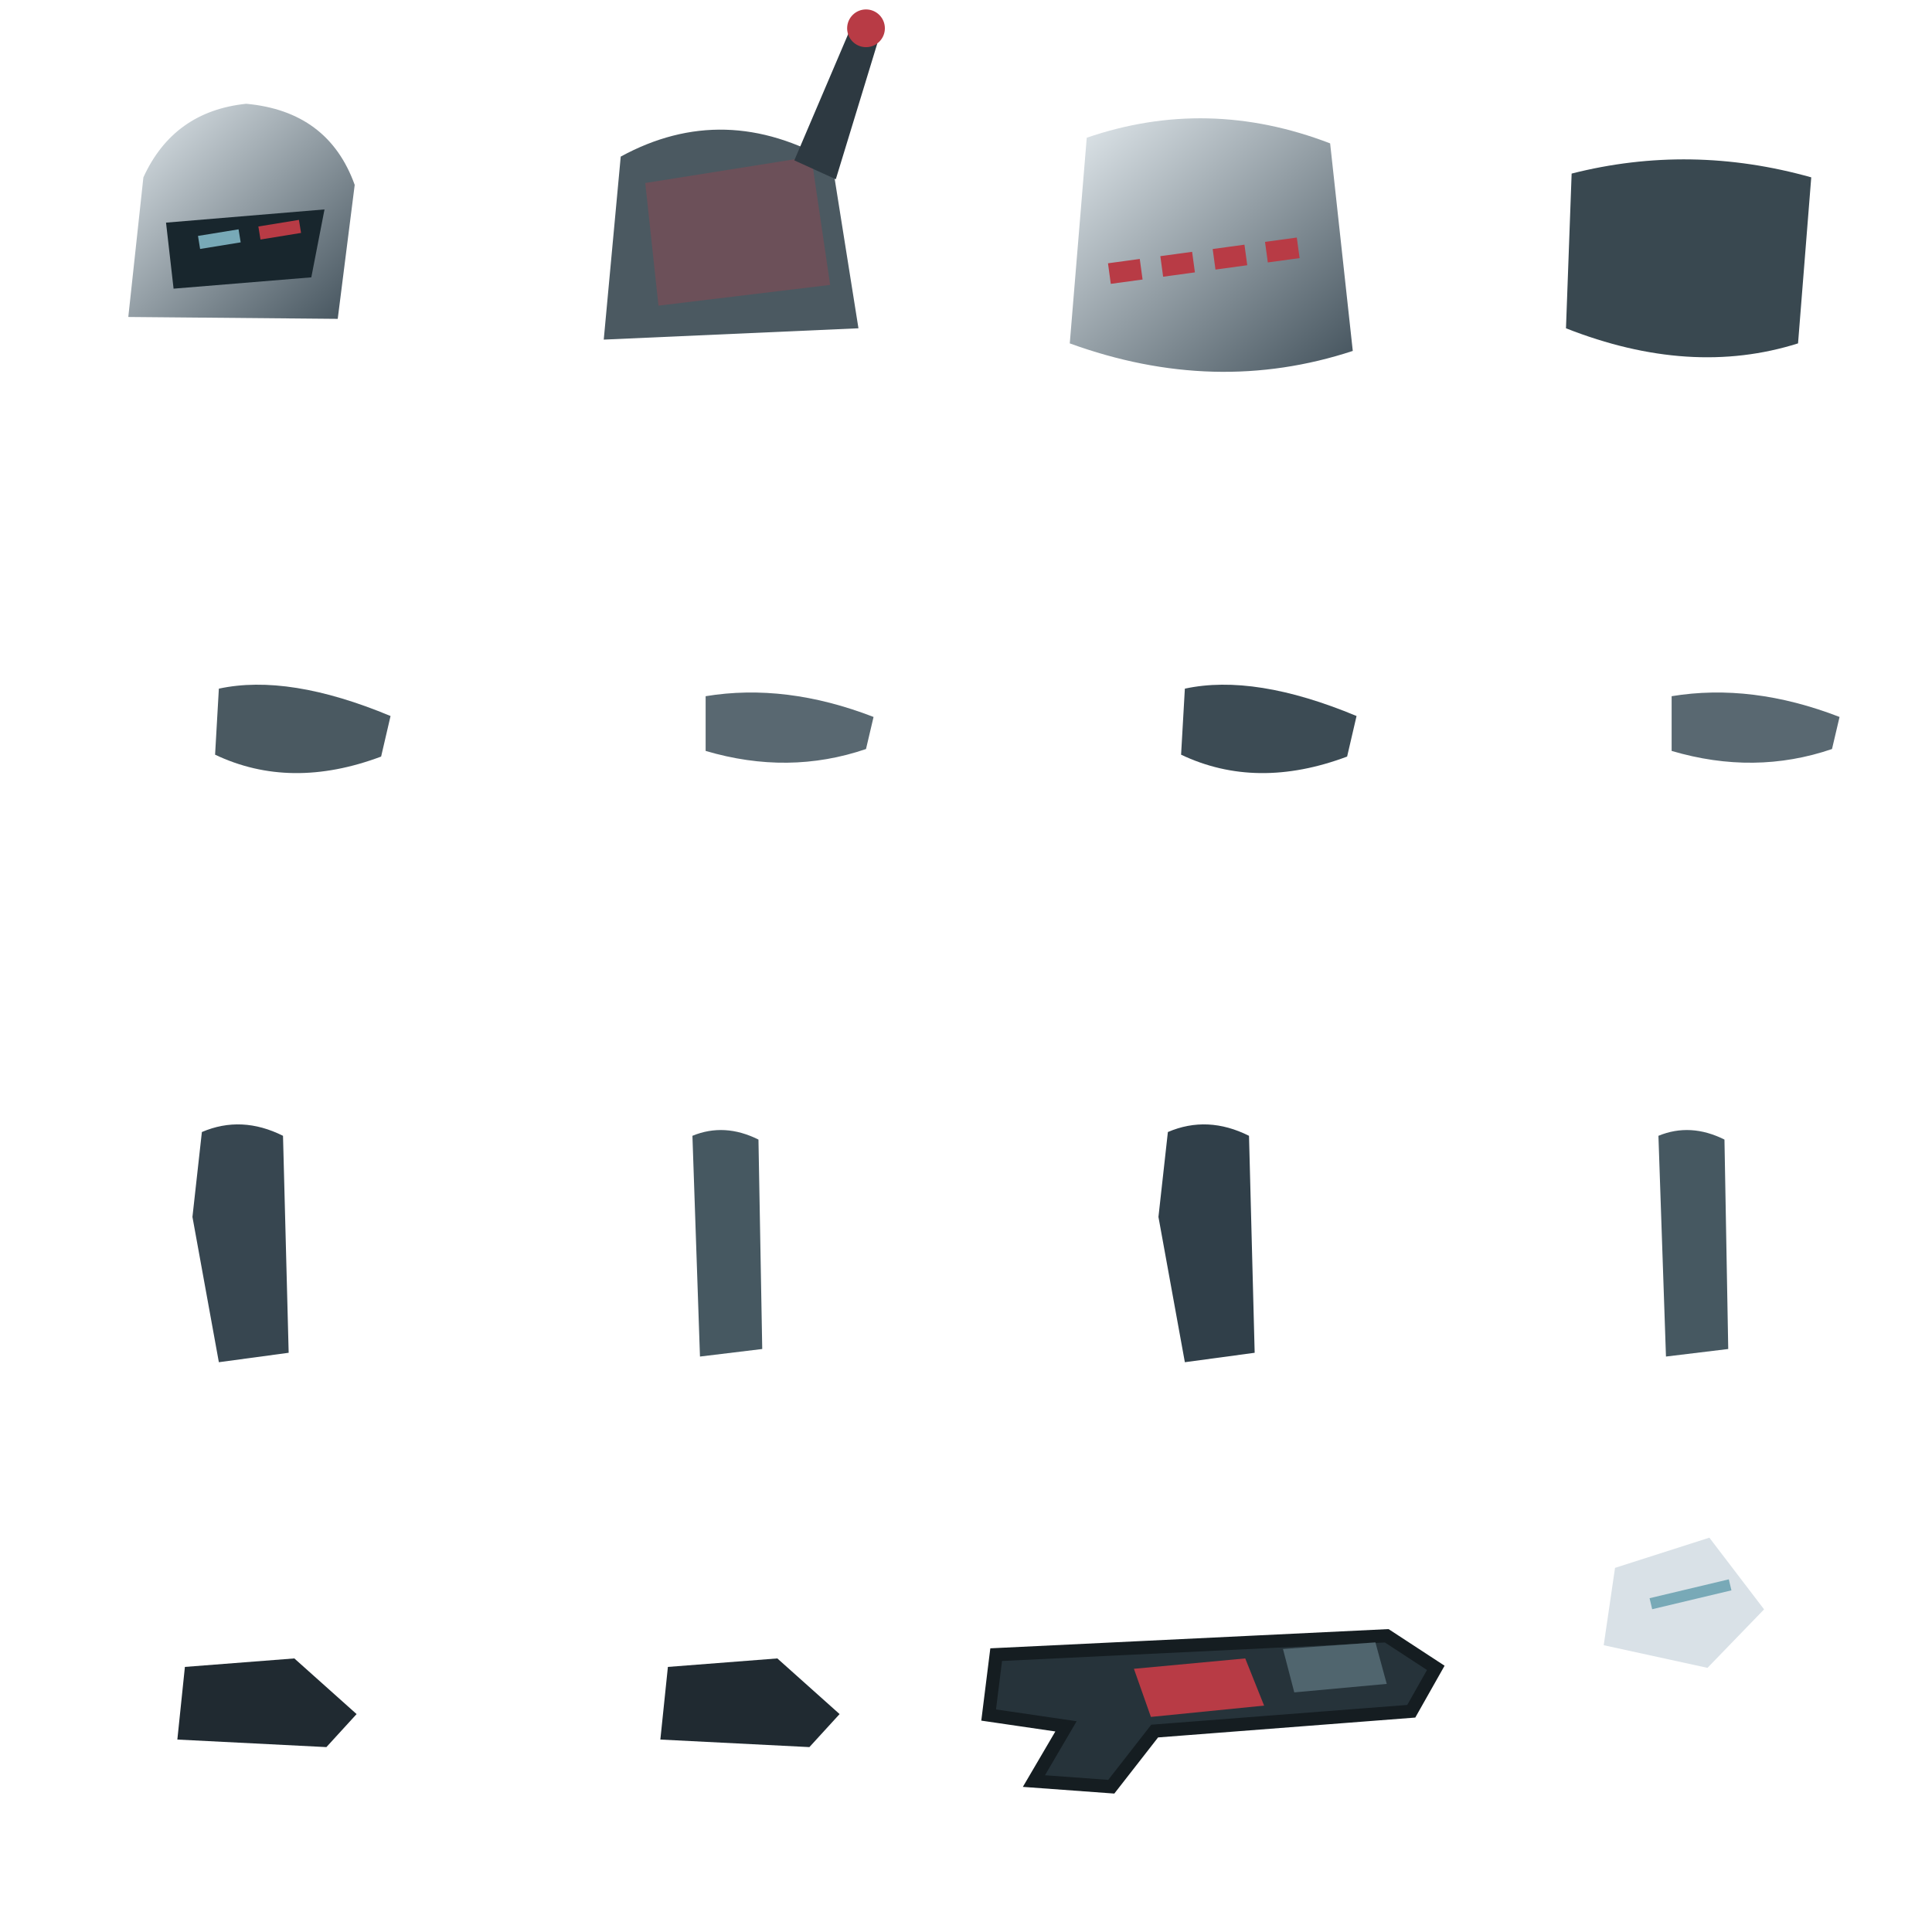
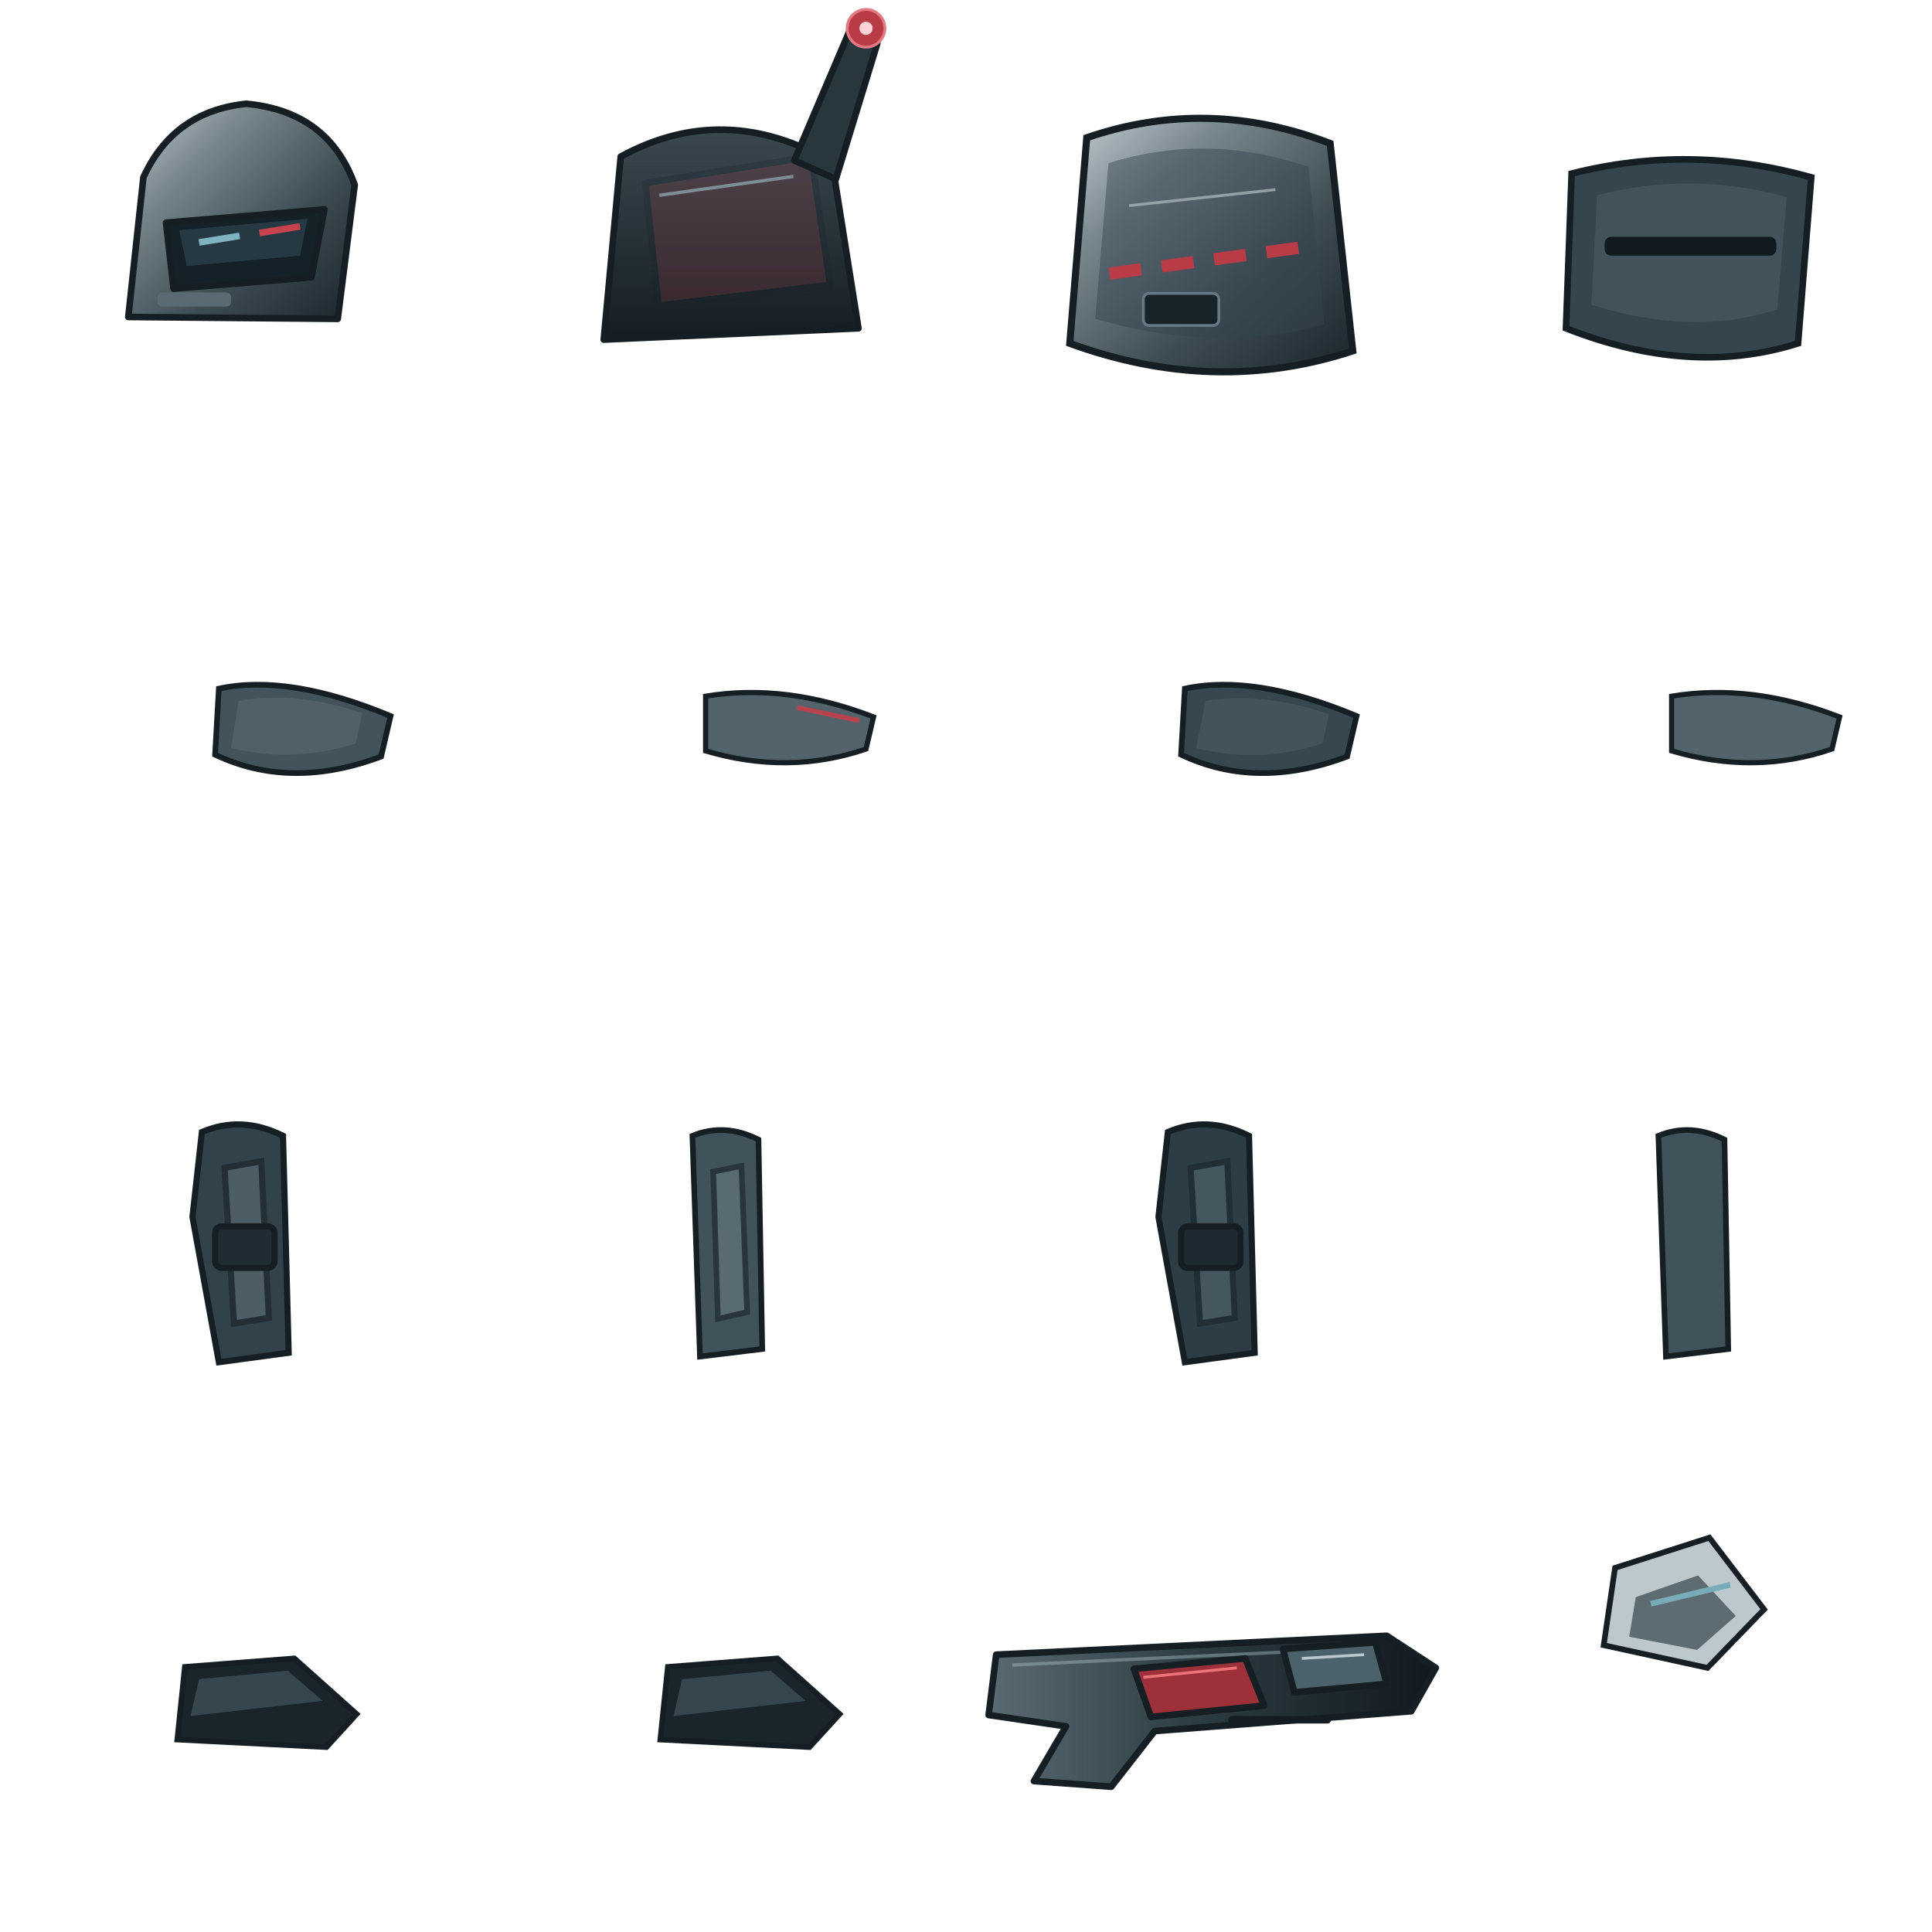
<svg xmlns="http://www.w3.org/2000/svg" width="2048" height="2048" viewBox="0 0 2048 2048">
  <defs>
    <linearGradient id="p" x1="0" y1="0" x2="1" y2="1">
-       <stop stop-color="#e2e9ed" />
-       <stop offset="1" stop-color="#43525c" />
+       <stop stop-color="#c3cdd2" />
+       <stop offset=".28" stop-color="#78868e" />
+       <stop offset=".64" stop-color="#3d4b53" />
+       <stop offset="1" stop-color="#1b262c" />
+     </linearGradient>
+     <linearGradient id="dark" x1="0" y1="0" x2="0" y2="1">
+       <stop stop-color="#3a4850" />
+       <stop offset="1" stop-color="#141d22" />
+     </linearGradient>
+     <linearGradient id="gun" x1="0" y1="0" x2="1" y2="0">
+       <stop stop-color="#596a72" />
+       <stop offset=".48" stop-color="#2c3b42" />
+       <stop offset="1" stop-color="#11191e" />
    </linearGradient>
  </defs>
-   <g transform="translate(256 256)">
+   <g transform="translate(256 256)" stroke="#151e23" stroke-width="7" stroke-linejoin="round">
    <path d="M-120 80 L-104-68 Q-72-138 5-146 Q92-138 120-60 L102 82Z" fill="url(#p)" />
-     <path d="M-80-20 L88-34 L74 38 L-72 50Z" fill="#18262d" />
-     <path d="M-45 1 L-2-6" stroke="#78a9b7" stroke-width="14" />
-     <path d="M19-9 L62-16" stroke="#b83b45" stroke-width="14" />
+     <path d="M-80-20 L88-34 L74 38 L-72 50Z" fill="#142128" />
+     <path d="M-66-12 L70-24 L62 15 L-58 26Z" fill="#263942" stroke="none" />
+     <path d="M-45 1 L-2-6" stroke="#7eb3c1" stroke-width="7" />
+     <path d="M19-9 L62-16" stroke="#c6434d" stroke-width="7" />
+     <rect x="-89" y="54" width="78" height="15" rx="5" fill="#596a72" stroke="none" />
  </g>
-   <g transform="translate(768 256)">
-     <path d="M-110-90 Q0-150 114-84 L142 92 L-128 104Z" fill="#4b5961" />
-     <path d="M-84-62 L92-90 L112 46 L-70 68Z" fill="#b83b45" opacity=".3" />
-     <path d="M74-86 L132-222 L162-210 L118-66Z" fill="#2d3941" />
-     <circle cx="150" cy="-226" r="20" fill="#b83b45" />
+   <g transform="translate(768 256)" stroke="#151e23" stroke-width="7" stroke-linejoin="round">
+     <path d="M-110-90 Q0-150 114-84 L142 92 L-128 104Z" fill="url(#dark)" />
+     <path d="M-84-62 L92-90 L112 46 L-70 68Z" fill="#a73b44" opacity=".22" />
+     <path d="M-69-49 L73-69" stroke="#7d8d95" stroke-width="3.5" />
+     <path d="M74-86 L132-222 L162-210 L118-66Z" fill="#28363d" />
+     <circle cx="150" cy="-226" r="20" fill="#b83b45" stroke="#e17a82" stroke-width="3" />
+     <circle cx="150" cy="-226" r="7" fill="#ffd3d8" stroke="none" />
  </g>
-   <g transform="translate(1280 256)">
+   <g transform="translate(1280 256)" stroke="#151e23" stroke-width="7.5">
    <path d="M-128-110 Q0-154 130-104 L154 116 Q8 164-146 108Z" fill="url(#p)" />
-     <path d="M-104 34 L116 4" stroke="#b83b45" stroke-width="22" stroke-dasharray="34 22" />
+     <path d="M-105-83 Q0-116 107-79 L124 88 Q8 119-119 82Z" fill="#34444c" opacity=".46" stroke="none" />
+     <path d="M-104 34 L116 4" stroke="#b83b45" stroke-width="13" stroke-dasharray="34 22" />
+     <path d="M-83-38 L72-55" stroke="#aab8be" stroke-width="3" opacity=".75" />
+     <rect x="-68" y="55" width="80" height="34" rx="6" fill="#172329" stroke="#647984" stroke-width="3" />
  </g>
-   <g transform="translate(1792 256)">
-     <path d="M-126-72 Q0-104 128-68 L114 108 Q0 144-132 92Z" fill="#394850" />
+   <g transform="translate(1792 256)" stroke="#151e23" stroke-width="7">
+     <path d="M-126-72 Q0-104 128-68 L114 108 Q0 144-132 92Z" fill="#34454d" />
+     <path d="M-99-49 Q0-75 102-47 L92 72 Q2 101-105 67Z" fill="#66767d" opacity=".27" stroke="none" />
+     <rect x="-91" y="-5" width="182" height="20" rx="7" fill="#111a1f" stroke="none" />
  </g>
-   <g transform="translate(256 768)">
-     <path d="M-24-38 Q50-54 158-9 L148 34 Q52 70-28 32Z" fill="#4a5961" />
+   <g transform="translate(256 768)" stroke="#151e23" stroke-width="6">
+     <path d="M-24-38 Q50-54 158-9 L148 34 Q52 70-28 32Z" fill="#43535b" />
+     <path d="M-3-25 Q58-36 128-12 L121 20 Q56 41-11 25Z" fill="#7d8c93" opacity=".24" stroke="none" />
  </g>
-   <g transform="translate(768 768)">
-     <path d="M-20-30 Q65-44 158-8 L150 26 Q68 54-20 28Z" fill="#596871" />
+   <g transform="translate(768 768)" stroke="#151e23" stroke-width="5.5">
+     <path d="M-20-30 Q65-44 158-8 L150 26 Q68 54-20 28Z" fill="#53636b" />
+     <path d="M77-18 L143-4" stroke="#b8434c" stroke-width="5" />
  </g>
-   <g transform="translate(1280 768)">
-     <path d="M-24-38 Q50-54 158-9 L148 34 Q52 70-28 32Z" fill="#3c4b54" />
+   <g transform="translate(1280 768)" stroke="#151e23" stroke-width="6">
+     <path d="M-24-38 Q50-54 158-9 L148 34 Q52 70-28 32Z" fill="#374750" />
+     <path d="M-2-25 Q58-35 129-11 L122 20 Q55 42-12 25Z" fill="#6f8088" opacity=".20" stroke="none" />
  </g>
-   <g transform="translate(1792 768)">
-     <path d="M-20-30 Q65-44 158-8 L150 26 Q68 54-20 28Z" fill="#596871" />
+   <g transform="translate(1792 768)" stroke="#151e23" stroke-width="5.5">
+     <path d="M-20-30 Q65-44 158-8 L150 26 Q68 54-20 28Z" fill="#53636b" />
  </g>
-   <g transform="translate(256 1280)">
-     <path d="M-42-80 Q0-98 44-76 L50 154 L-24 164 L-52 10Z" fill="#374650" />
+   <g transform="translate(256 1280)" stroke="#151e23" stroke-width="6.5">
+     <path d="M-42-80 Q0-98 44-76 L50 154 L-24 164 L-52 10Z" fill="#32424b" />
+     <path d="M-18-42 L21-49 L29 117 L-8 123Z" fill="#62737a" opacity=".55" />
+     <rect x="-28" y="20" width="63" height="44" rx="7" fill="#202c33" />
  </g>
-   <g transform="translate(768 1280)">
-     <path d="M-34-76 Q0-90 36-72 L40 150 L-26 158Z" fill="#465861" />
+   <g transform="translate(768 1280)" stroke="#151e23" stroke-width="6">
+     <path d="M-34-76 Q0-90 36-72 L40 150 L-26 158Z" fill="#40535b" />
+     <path d="M-12-38 L18-44 L24 111 L-7 118Z" fill="#6c7e85" opacity=".55" />
  </g>
-   <g transform="translate(1280 1280)">
-     <path d="M-42-80 Q0-98 44-76 L50 154 L-24 164 L-52 10Z" fill="#303f49" />
+   <g transform="translate(1280 1280)" stroke="#151e23" stroke-width="6.5">
+     <path d="M-42-80 Q0-98 44-76 L50 154 L-24 164 L-52 10Z" fill="#2d3d46" />
+     <path d="M-18-42 L21-49 L29 117 L-8 123Z" fill="#5f7078" opacity=".48" />
+     <rect x="-28" y="20" width="63" height="44" rx="7" fill="#1e2a31" />
  </g>
-   <g transform="translate(1792 1280)">
-     <path d="M-34-76 Q0-90 36-72 L40 150 L-26 158Z" fill="#465861" />
+   <g transform="translate(1792 1280)" stroke="#151e23" stroke-width="6">
+     <path d="M-34-76 Q0-90 36-72 L40 150 L-26 158Z" fill="#40535b" />
  </g>
-   <g transform="translate(256 1792)">
-     <path d="M-60-25 L56-34 L122 25 L90 60 L-68 52Z" fill="#202a31" />
+   <g transform="translate(256 1792)" stroke="#151e23" stroke-width="6">
+     <path d="M-60-25 L56-34 L122 25 L90 60 L-68 52Z" fill="#1a252b" />
+     <path d="M-45-12 L49-21 L86 11 L-54 27Z" fill="#35464e" stroke="none" />
  </g>
-   <g transform="translate(768 1792)">
-     <path d="M-60-25 L56-34 L122 25 L90 60 L-68 52Z" fill="#202a31" />
+   <g transform="translate(768 1792)" stroke="#151e23" stroke-width="6">
+     <path d="M-60-25 L56-34 L122 25 L90 60 L-68 52Z" fill="#1a252b" />
+     <path d="M-45-12 L49-21 L86 11 L-54 27Z" fill="#35464e" stroke="none" />
  </g>
-   <g transform="translate(1280 1792)">
-     <path d="M-224-38 L190-58 L242-24 L216 22 L-56 43 L-102 102 L-184 96 L-150 38 L-232 26Z" fill="#26333a" stroke="#151d21" stroke-width="14" />
-     <path d="M-78-23 L40-34 L60 16 L-60 28Z" fill="#b83b45" />
-     <path d="M80-44 L178-51 L190-7 L92 2Z" fill="#50656e" />
+   <g transform="translate(1280 1792)" stroke="#151e23" stroke-width="7" stroke-linejoin="round">
+     <path d="M-224-38 L190-58 L242-24 L216 22 L-56 43 L-102 102 L-184 96 L-150 38 L-232 26Z" fill="url(#gun)" />
+     <path d="M-207-27 L170-45" stroke="#a6bac2" stroke-width="3.5" opacity=".45" />
+     <path d="M-78-23 L40-34 L60 16 L-60 28Z" fill="#9e3039" />
+     <path d="M-68-14 L31-24" stroke="#ec737c" stroke-width="3" />
+     <path d="M80-44 L178-51 L190-7 L92 2Z" fill="#4c626b" />
+     <path d="M100-34 L166-38" stroke="#b7c8ce" stroke-width="3" />
+     <rect x="22" y="27" width="109" height="8" rx="4" fill="#131d22" stroke="none" />
  </g>
-   <g transform="translate(1792 1792)">
-     <path d="M-80-130 L20-162 L78-86 L18-24 L-92-48Z" fill="#d9e1e7" />
-     <path d="M-42-92 L42-112" stroke="#78a9b7" stroke-width="12" />
+   <g transform="translate(1792 1792)" stroke="#151e23" stroke-width="6">
+     <path d="M-80-130 L20-162 L78-86 L18-24 L-92-48Z" fill="#bdc8cd" />
+     <path d="M-58-99 L8-122 L48-79 L7-43 L-65-57Z" fill="#5d6c73" stroke="none" />
+     <path d="M-42-92 L42-112" stroke="#79acb9" stroke-width="6" />
  </g>
</svg>
